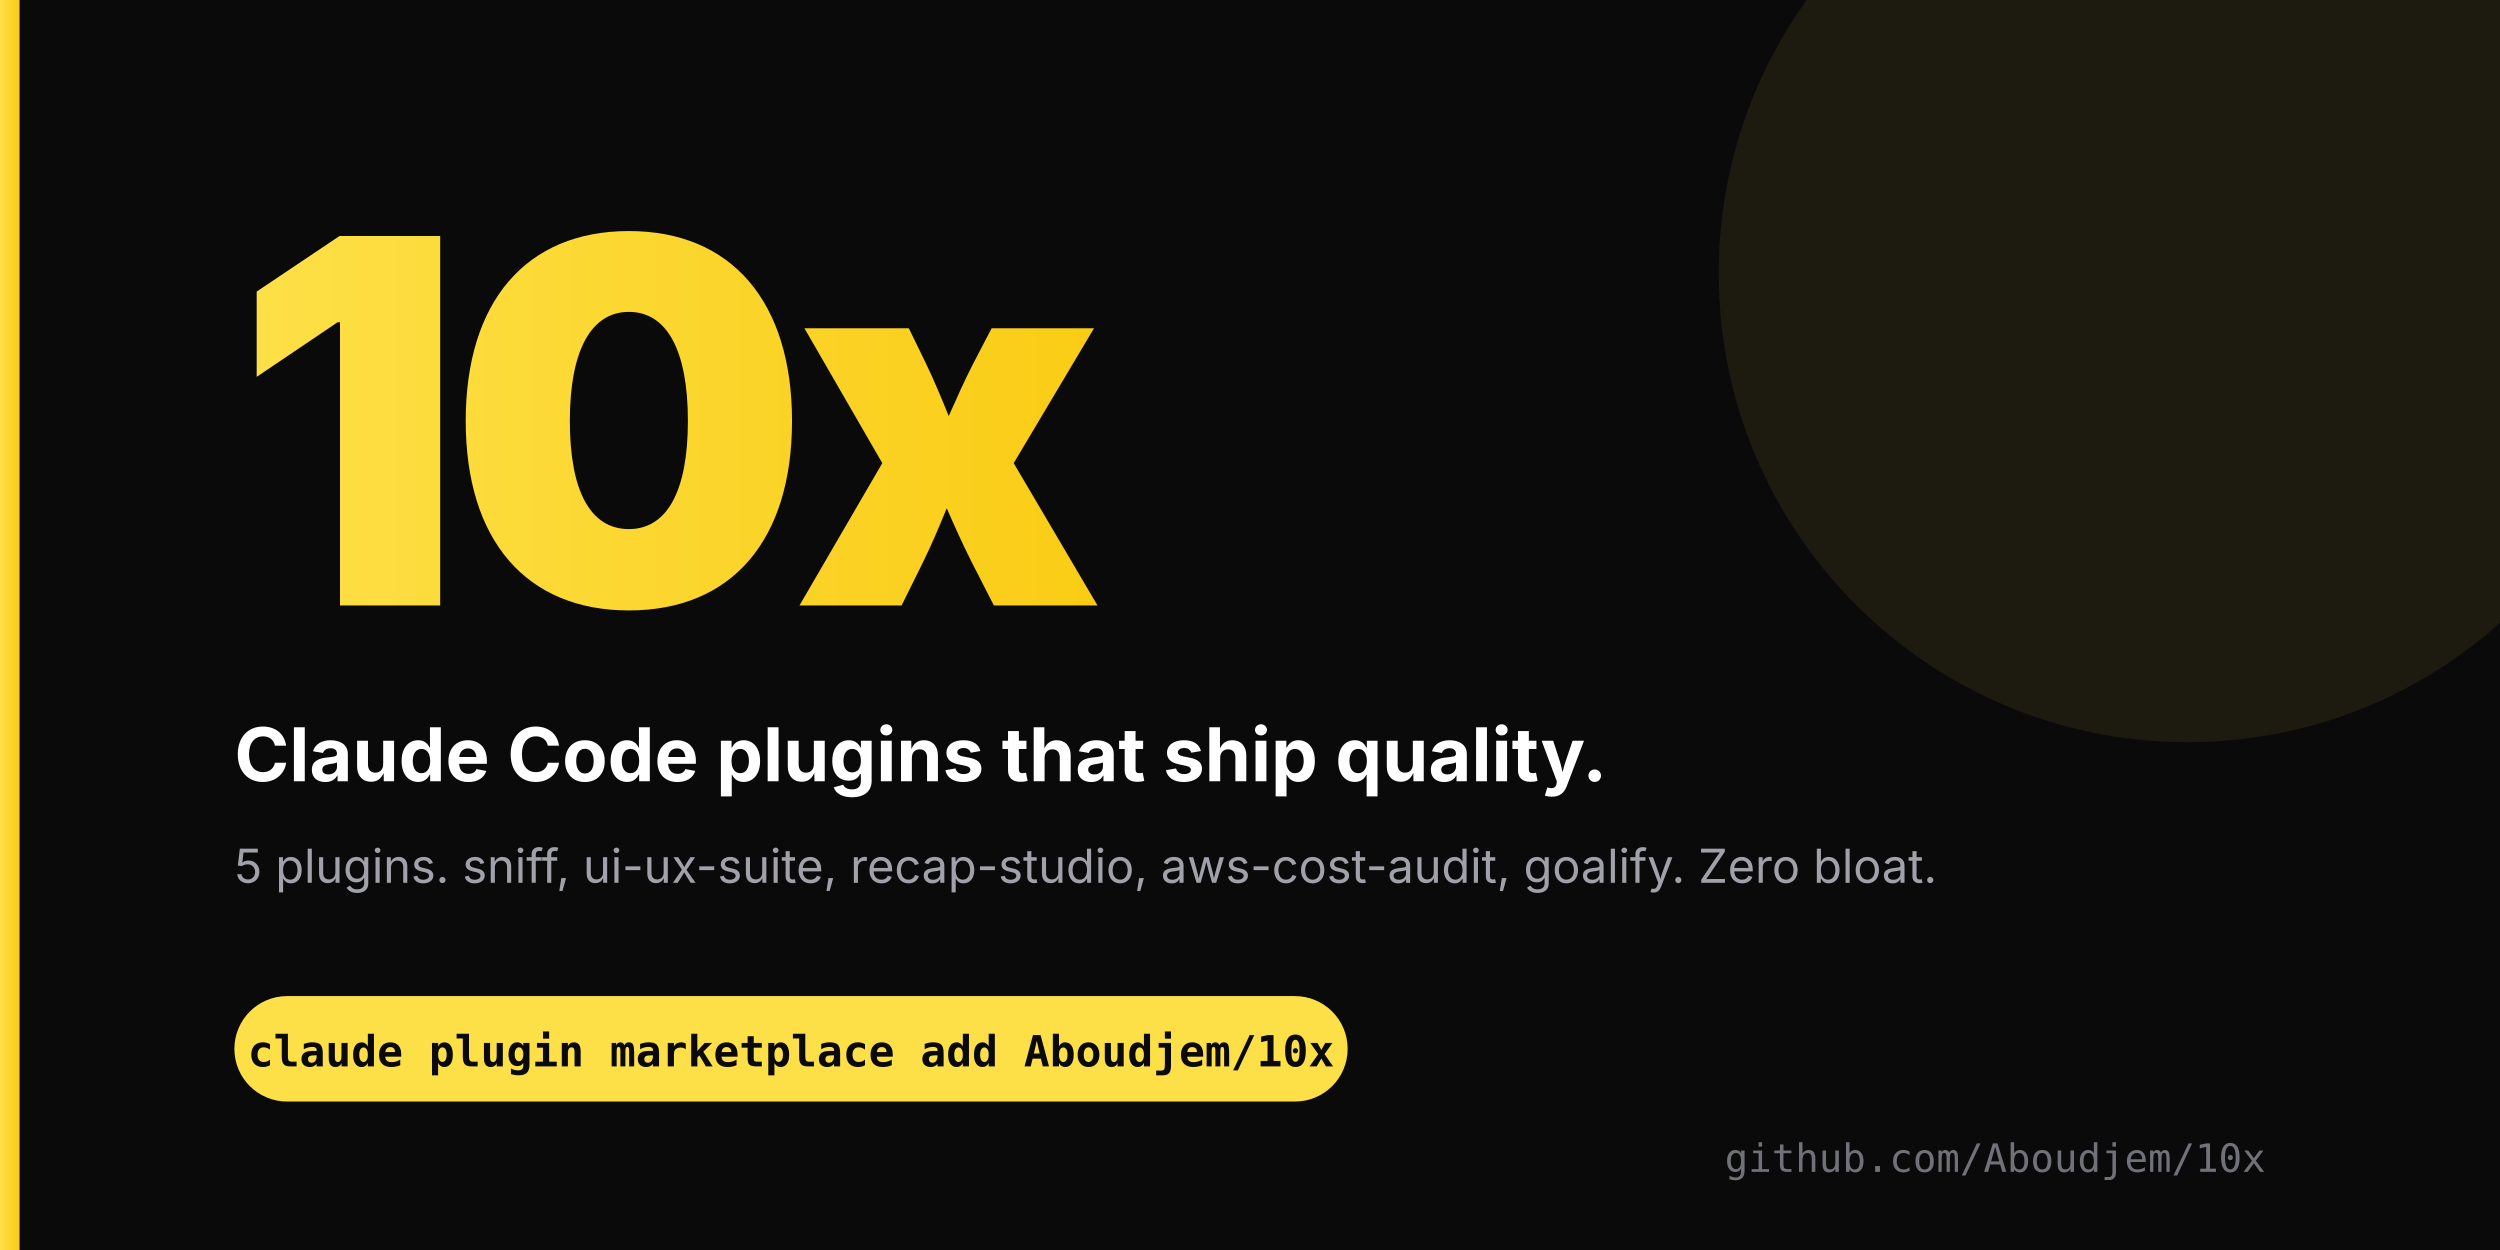
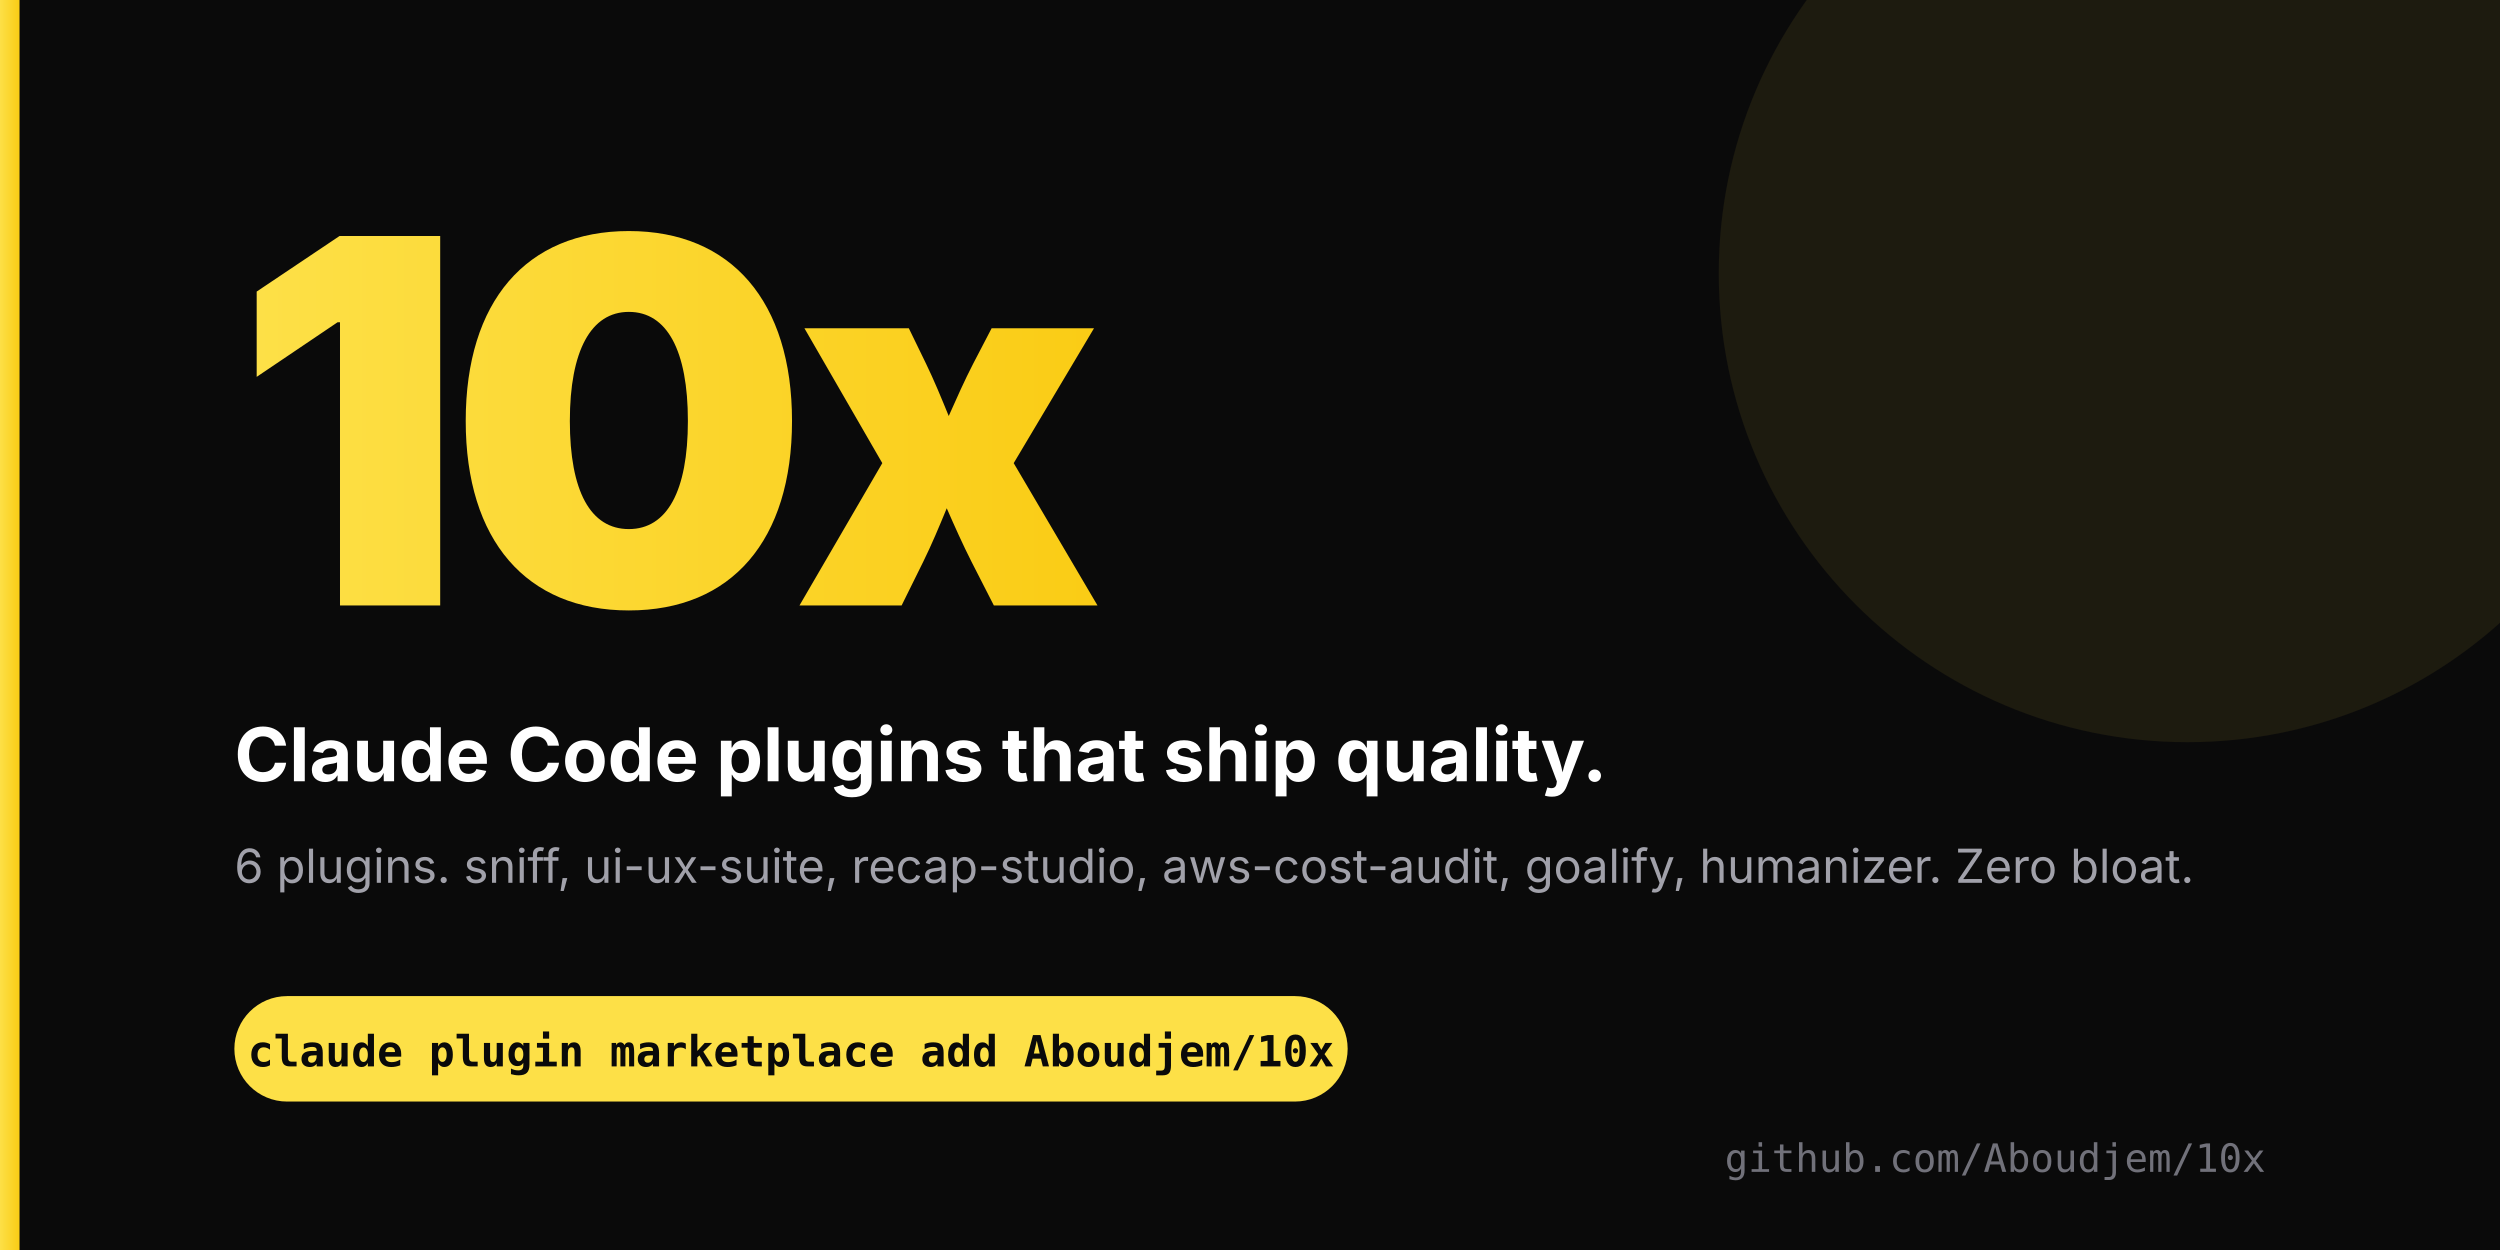
<svg xmlns="http://www.w3.org/2000/svg" viewBox="0 0 1280 640" width="1280" height="640">
  <defs>
    <linearGradient id="accent" x1="0" y1="0" x2="1" y2="0">
      <stop offset="0%" stop-color="#fde047" />
      <stop offset="100%" stop-color="#facc15" />
    </linearGradient>
  </defs>
  <rect width="1280" height="640" fill="#0a0a0a" />
  <rect x="0" y="0" width="10" height="640" fill="url(#accent)" />
  <circle cx="1120" cy="140" r="240" fill="#fde047" opacity="0.08" />
  <text x="120" y="310" font-family="Inter, system-ui, -apple-system, sans-serif" font-size="260" font-weight="900" fill="url(#accent)" letter-spacing="-8">10x</text>
  <text x="120" y="400" font-family="Inter, system-ui, -apple-system, sans-serif" font-size="38" font-weight="700" fill="#ffffff">Claude Code plugins that ship quality.</text>
-   <text x="120" y="452" font-family="Inter, system-ui, -apple-system, sans-serif" font-size="24" font-weight="400" fill="#a1a1aa">5 plugins. sniff, ui-ux-suite, recap-studio, aws-cost-audit, goalify. Zero bloat.</text>
+   <text x="120" y="452" font-family="Inter, system-ui, -apple-system, sans-serif" font-size="24" font-weight="400" fill="#a1a1aa">6 plugins. sniff, ui-ux-suite, recap-studio, aws-cost-audit, goalify, humanizer. Zero bloat.</text>
  <g transform="translate(120, 510)">
    <rect x="0" y="0" width="570" height="54" rx="27" fill="#fde047" />
    <text x="285" y="36" font-family="JetBrains Mono, Menlo, monospace" font-size="22" font-weight="700" fill="#0a0a0a" text-anchor="middle">claude plugin marketplace add Aboudjem/10x</text>
  </g>
  <text x="1160" y="600" font-family="JetBrains Mono, Menlo, monospace" font-size="20" fill="#71717a" text-anchor="end">github.com/Aboudjem/10x</text>
</svg>
